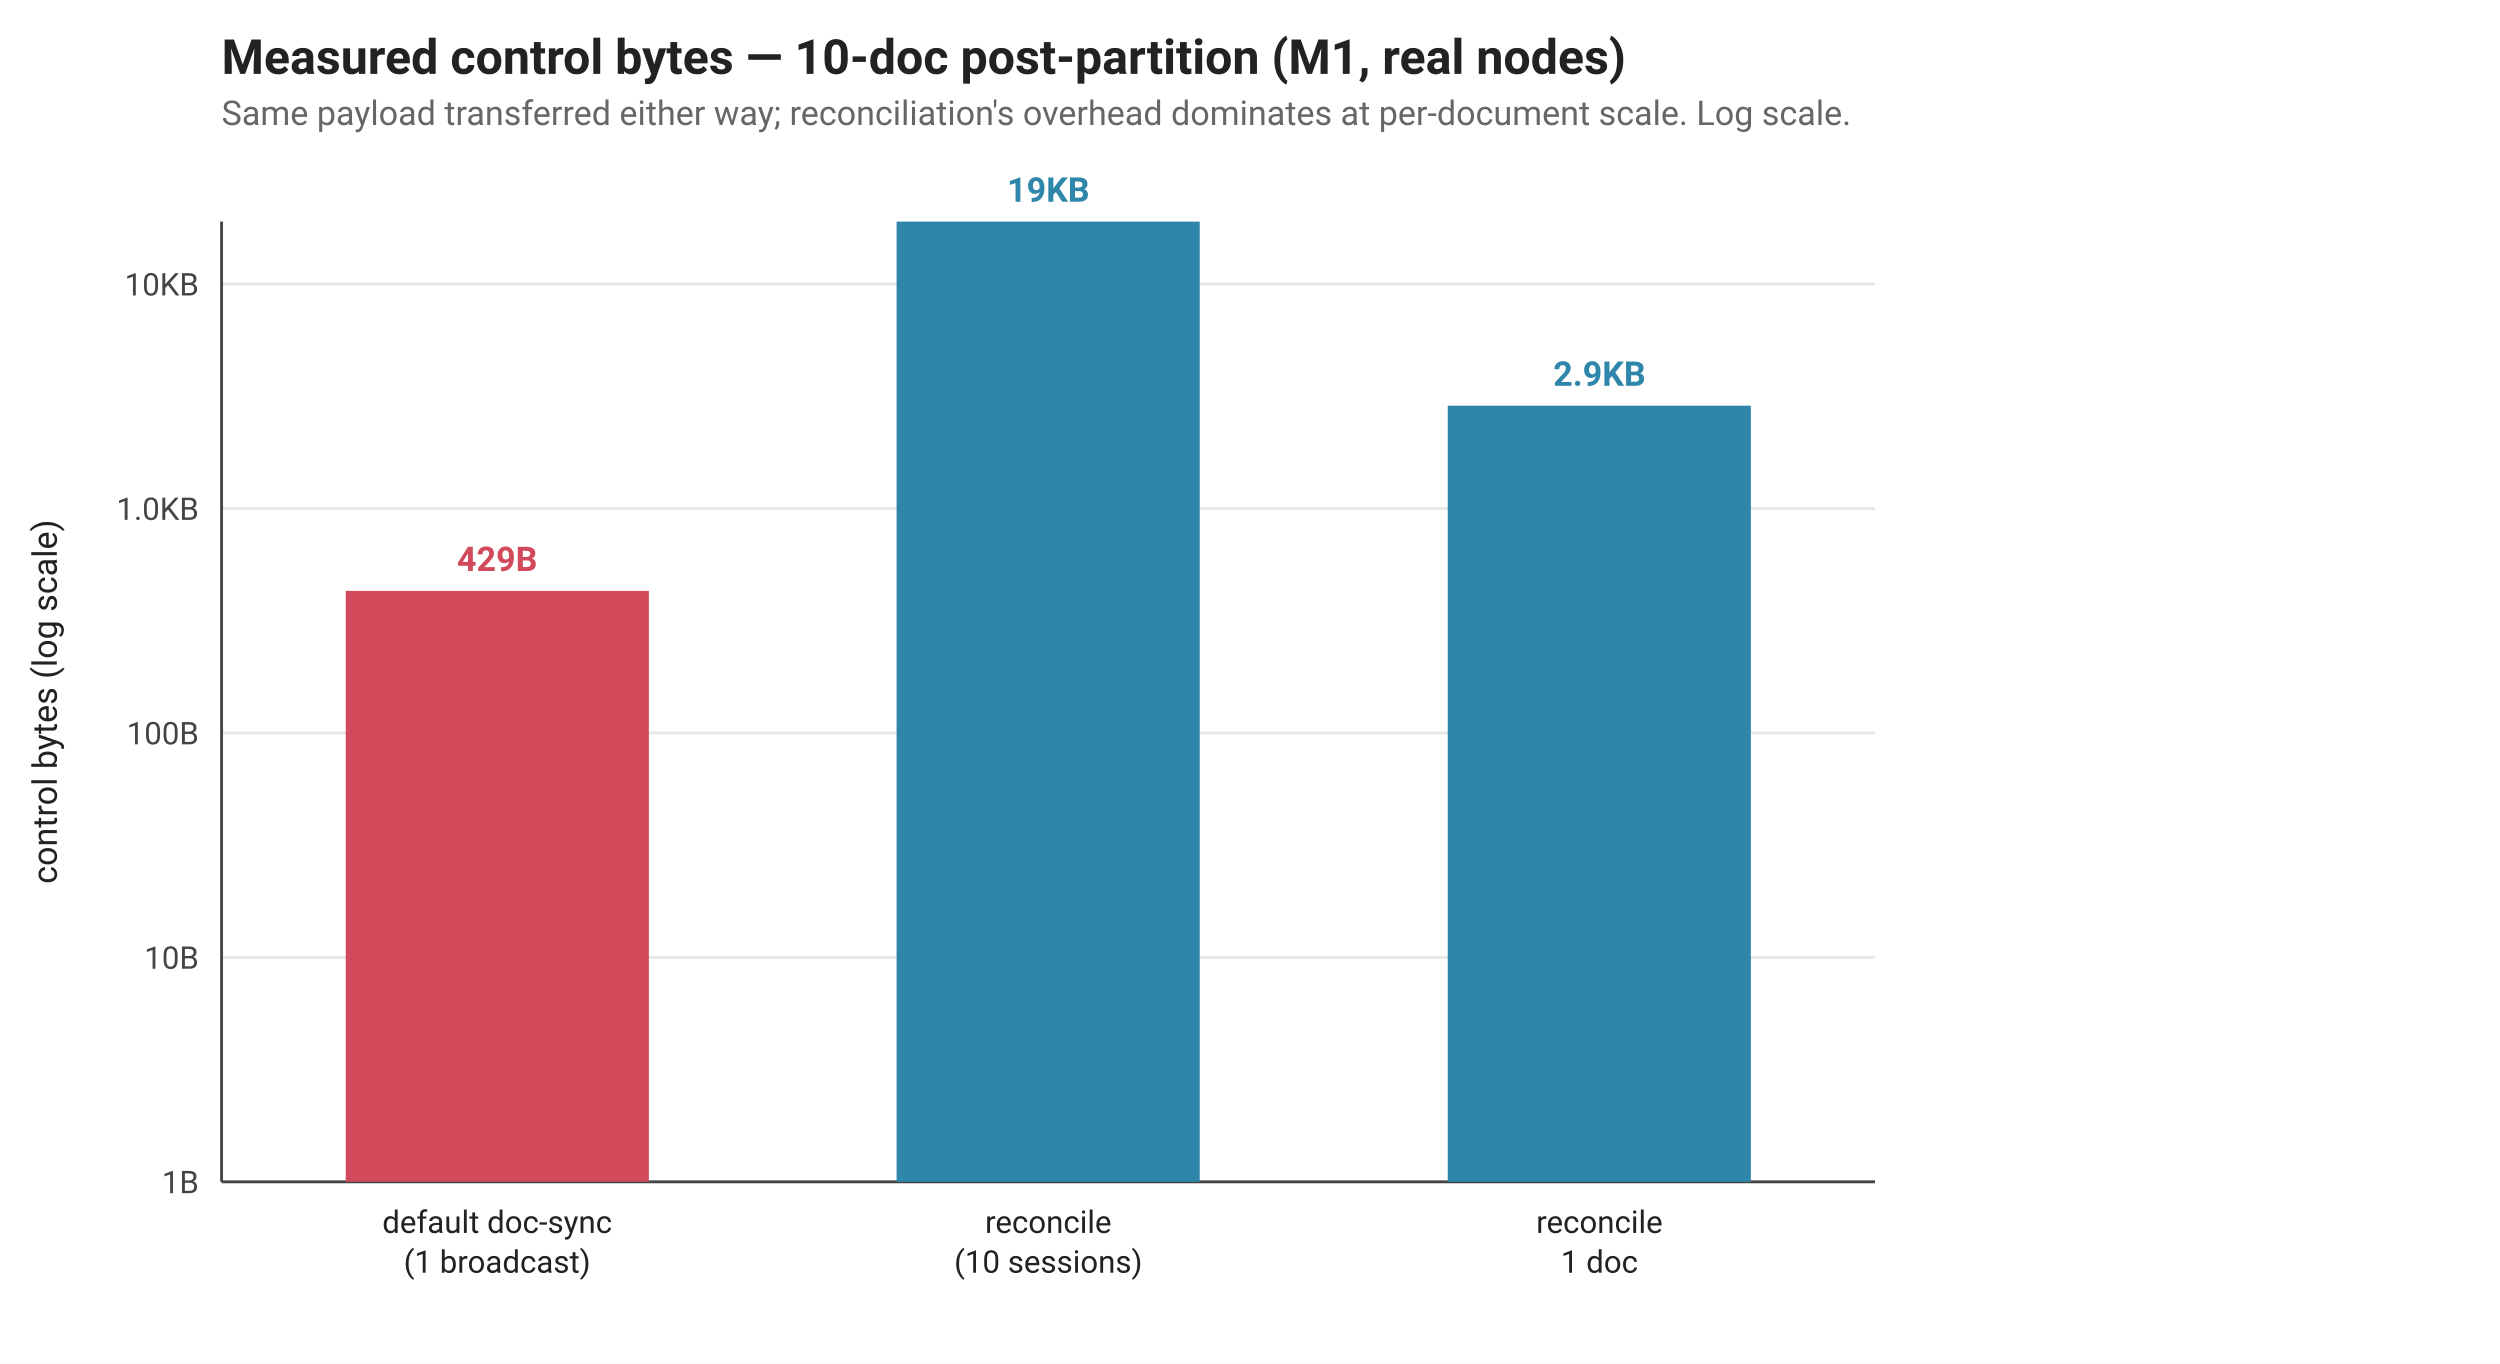
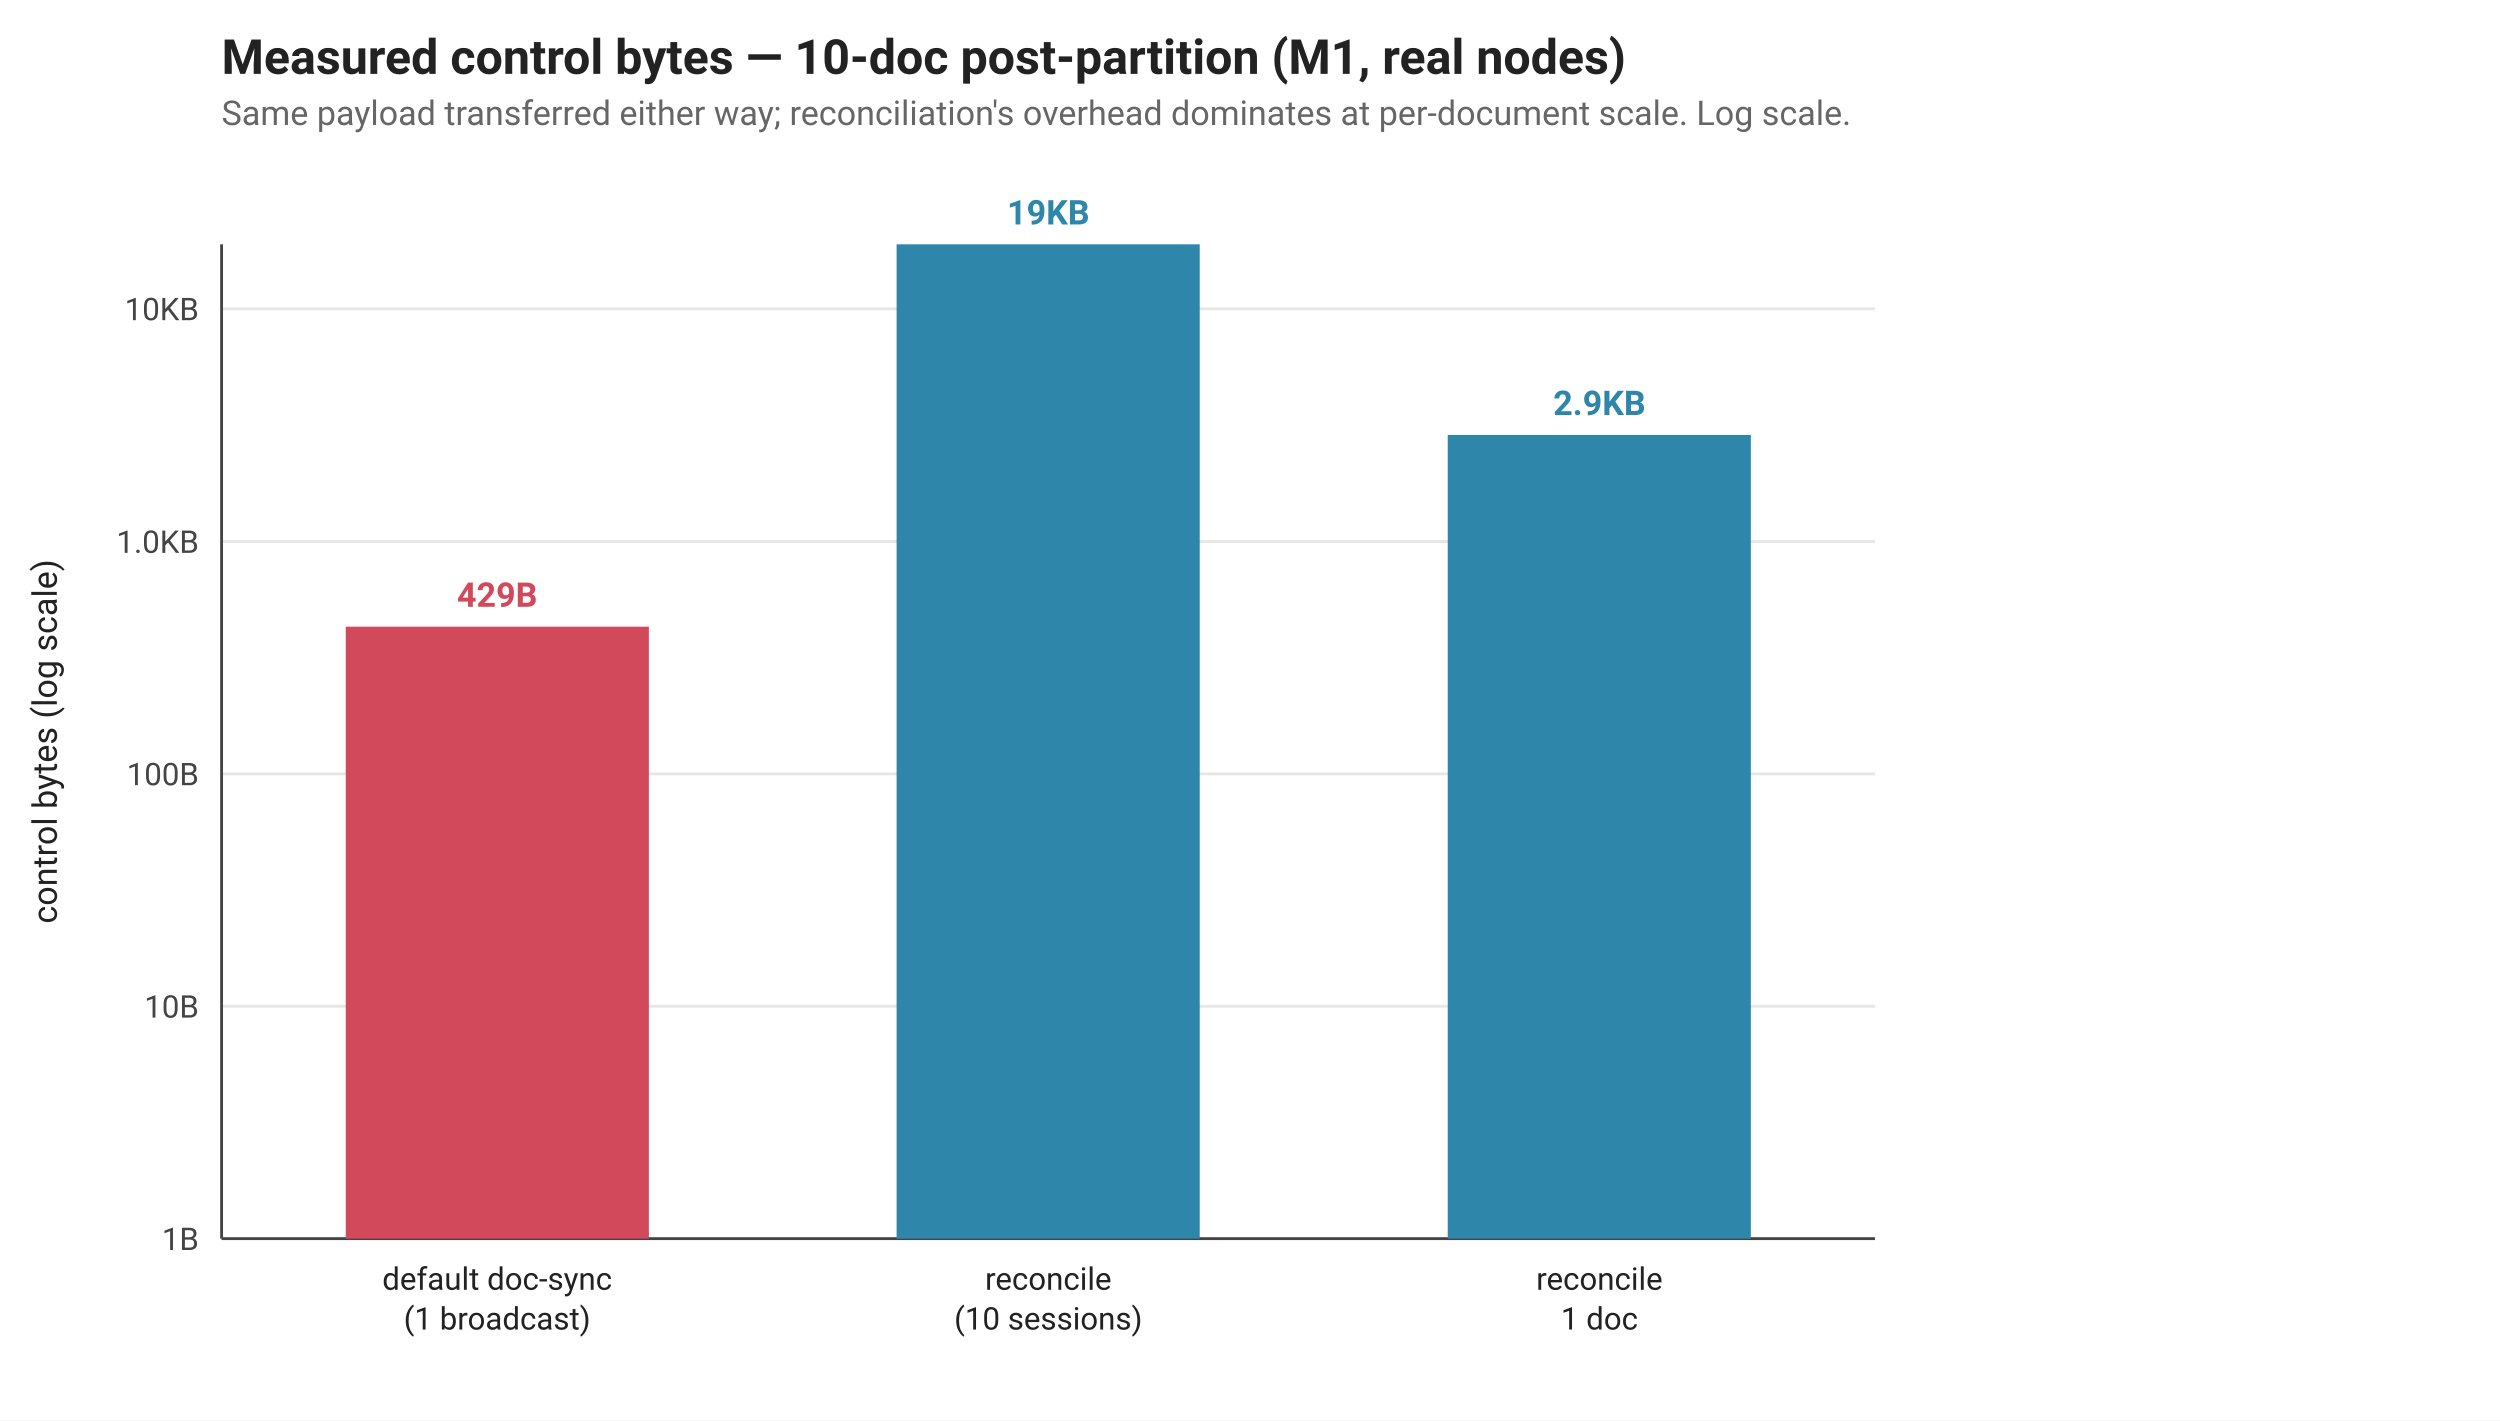
- <svg xmlns="http://www.w3.org/2000/svg" width="880" height="480" viewBox="0 0 880 480" font-family="-apple-system,Segoe UI,Roboto,sans-serif">
-   <rect width="880" height="480" fill="white" />
+ <svg xmlns="http://www.w3.org/2000/svg" width="880" height="500" viewBox="0 0 880 500" font-family="-apple-system,Segoe UI,Roboto,sans-serif">
+   <rect width="880" height="500" fill="white" />
  <text x="78" y="26" font-size="17" font-weight="700" fill="#222222">Measured control bytes — 10-doc post-partition (M1, real nodes)</text>
  <text x="78" y="44" font-size="12" fill="#666">Same payload transferred either way; reconciliation's overhead dominates at per-document scale. Log scale.</text>
-   <line x1="78" y1="416.0" x2="660" y2="416.0" stroke="#e6e6e6" />
-   <text x="70" y="420.0" font-size="11" fill="#444444" text-anchor="end">1B</text>
-   <line x1="78" y1="337.0" x2="660" y2="337.0" stroke="#e6e6e6" />
-   <text x="70" y="341.0" font-size="11" fill="#444444" text-anchor="end">10B</text>
-   <line x1="78" y1="258.0" x2="660" y2="258.0" stroke="#e6e6e6" />
-   <text x="70" y="262.0" font-size="11" fill="#444444" text-anchor="end">100B</text>
-   <line x1="78" y1="179.0" x2="660" y2="179.0" stroke="#e6e6e6" />
-   <text x="70" y="183.0" font-size="11" fill="#444444" text-anchor="end">1.0KB</text>
-   <line x1="78" y1="100.0" x2="660" y2="100.0" stroke="#e6e6e6" />
-   <text x="70" y="104.0" font-size="11" fill="#444444" text-anchor="end">10KB</text>
-   <line x1="78" y1="78" x2="78" y2="416" stroke="#444444" />
-   <line x1="78" y1="416" x2="660" y2="416" stroke="#444444" />
-   <text x="20" y="247" font-size="12" fill="#222222" text-anchor="middle" transform="rotate(-90 20 247)">control bytes (log scale)</text>
-   <rect x="121.7" y="208.0" width="106.7" height="208.0" fill="#d1495b" />
-   <text x="175.0" y="201.0" font-size="12" font-weight="600" fill="#d1495b" text-anchor="middle">429B</text>
-   <text x="175.0" y="434.0" font-size="11" fill="#222222" text-anchor="middle">default doc-sync</text>
-   <text x="175.0" y="448.0" font-size="11" fill="#222222" text-anchor="middle">(1 broadcast)</text>
-   <rect x="315.6" y="78.0" width="106.7" height="338.0" fill="#2e86ab" />
-   <text x="369.0" y="71.0" font-size="12" font-weight="600" fill="#2e86ab" text-anchor="middle">19KB</text>
-   <text x="369.0" y="434.0" font-size="11" fill="#222222" text-anchor="middle">reconcile</text>
-   <text x="369.0" y="448.0" font-size="11" fill="#222222" text-anchor="middle">(10 sessions)</text>
-   <rect x="509.6" y="142.8" width="106.7" height="273.2" fill="#2e86ab" />
-   <text x="563.0" y="135.8" font-size="12" font-weight="600" fill="#2e86ab" text-anchor="middle">2.9KB</text>
-   <text x="563.0" y="434.0" font-size="11" fill="#222222" text-anchor="middle">reconcile</text>
-   <text x="563.0" y="448.0" font-size="11" fill="#222222" text-anchor="middle">1 doc</text>
+   <line x1="78" y1="436.0" x2="660" y2="436.0" stroke="#e6e6e6" />
+   <text x="70" y="440.0" font-size="11" fill="#444444" text-anchor="end">1B</text>
+   <line x1="78" y1="354.2" x2="660" y2="354.2" stroke="#e6e6e6" />
+   <text x="70" y="358.2" font-size="11" fill="#444444" text-anchor="end">10B</text>
+   <line x1="78" y1="272.4" x2="660" y2="272.4" stroke="#e6e6e6" />
+   <text x="70" y="276.4" font-size="11" fill="#444444" text-anchor="end">100B</text>
+   <line x1="78" y1="190.6" x2="660" y2="190.6" stroke="#e6e6e6" />
+   <text x="70" y="194.6" font-size="11" fill="#444444" text-anchor="end">1.0KB</text>
+   <line x1="78" y1="108.7" x2="660" y2="108.7" stroke="#e6e6e6" />
+   <text x="70" y="112.7" font-size="11" fill="#444444" text-anchor="end">10KB</text>
+   <line x1="78" y1="86" x2="78" y2="436" stroke="#444444" />
+   <line x1="78" y1="436" x2="660" y2="436" stroke="#444444" />
+   <text x="20" y="261" font-size="12" fill="#222222" text-anchor="middle" transform="rotate(-90 20 261)">control bytes (log scale)</text>
+   <rect x="121.7" y="220.6" width="106.7" height="215.4" fill="#d1495b" />
+   <text x="175.0" y="213.6" font-size="12" font-weight="600" fill="#d1495b" text-anchor="middle">429B</text>
+   <text x="175.0" y="454.0" font-size="11" fill="#222222" text-anchor="middle">default doc-sync</text>
+   <text x="175.0" y="468.0" font-size="11" fill="#222222" text-anchor="middle">(1 broadcast)</text>
+   <rect x="315.6" y="86.0" width="106.7" height="350.0" fill="#2e86ab" />
+   <text x="369.0" y="79.0" font-size="12" font-weight="600" fill="#2e86ab" text-anchor="middle">19KB</text>
+   <text x="369.0" y="454.0" font-size="11" fill="#222222" text-anchor="middle">reconcile</text>
+   <text x="369.0" y="468.0" font-size="11" fill="#222222" text-anchor="middle">(10 sessions)</text>
+   <rect x="509.6" y="153.1" width="106.7" height="282.9" fill="#2e86ab" />
+   <text x="563.0" y="146.1" font-size="12" font-weight="600" fill="#2e86ab" text-anchor="middle">2.9KB</text>
+   <text x="563.0" y="454.0" font-size="11" fill="#222222" text-anchor="middle">reconcile</text>
+   <text x="563.0" y="468.0" font-size="11" fill="#222222" text-anchor="middle">1 doc</text>
</svg>
